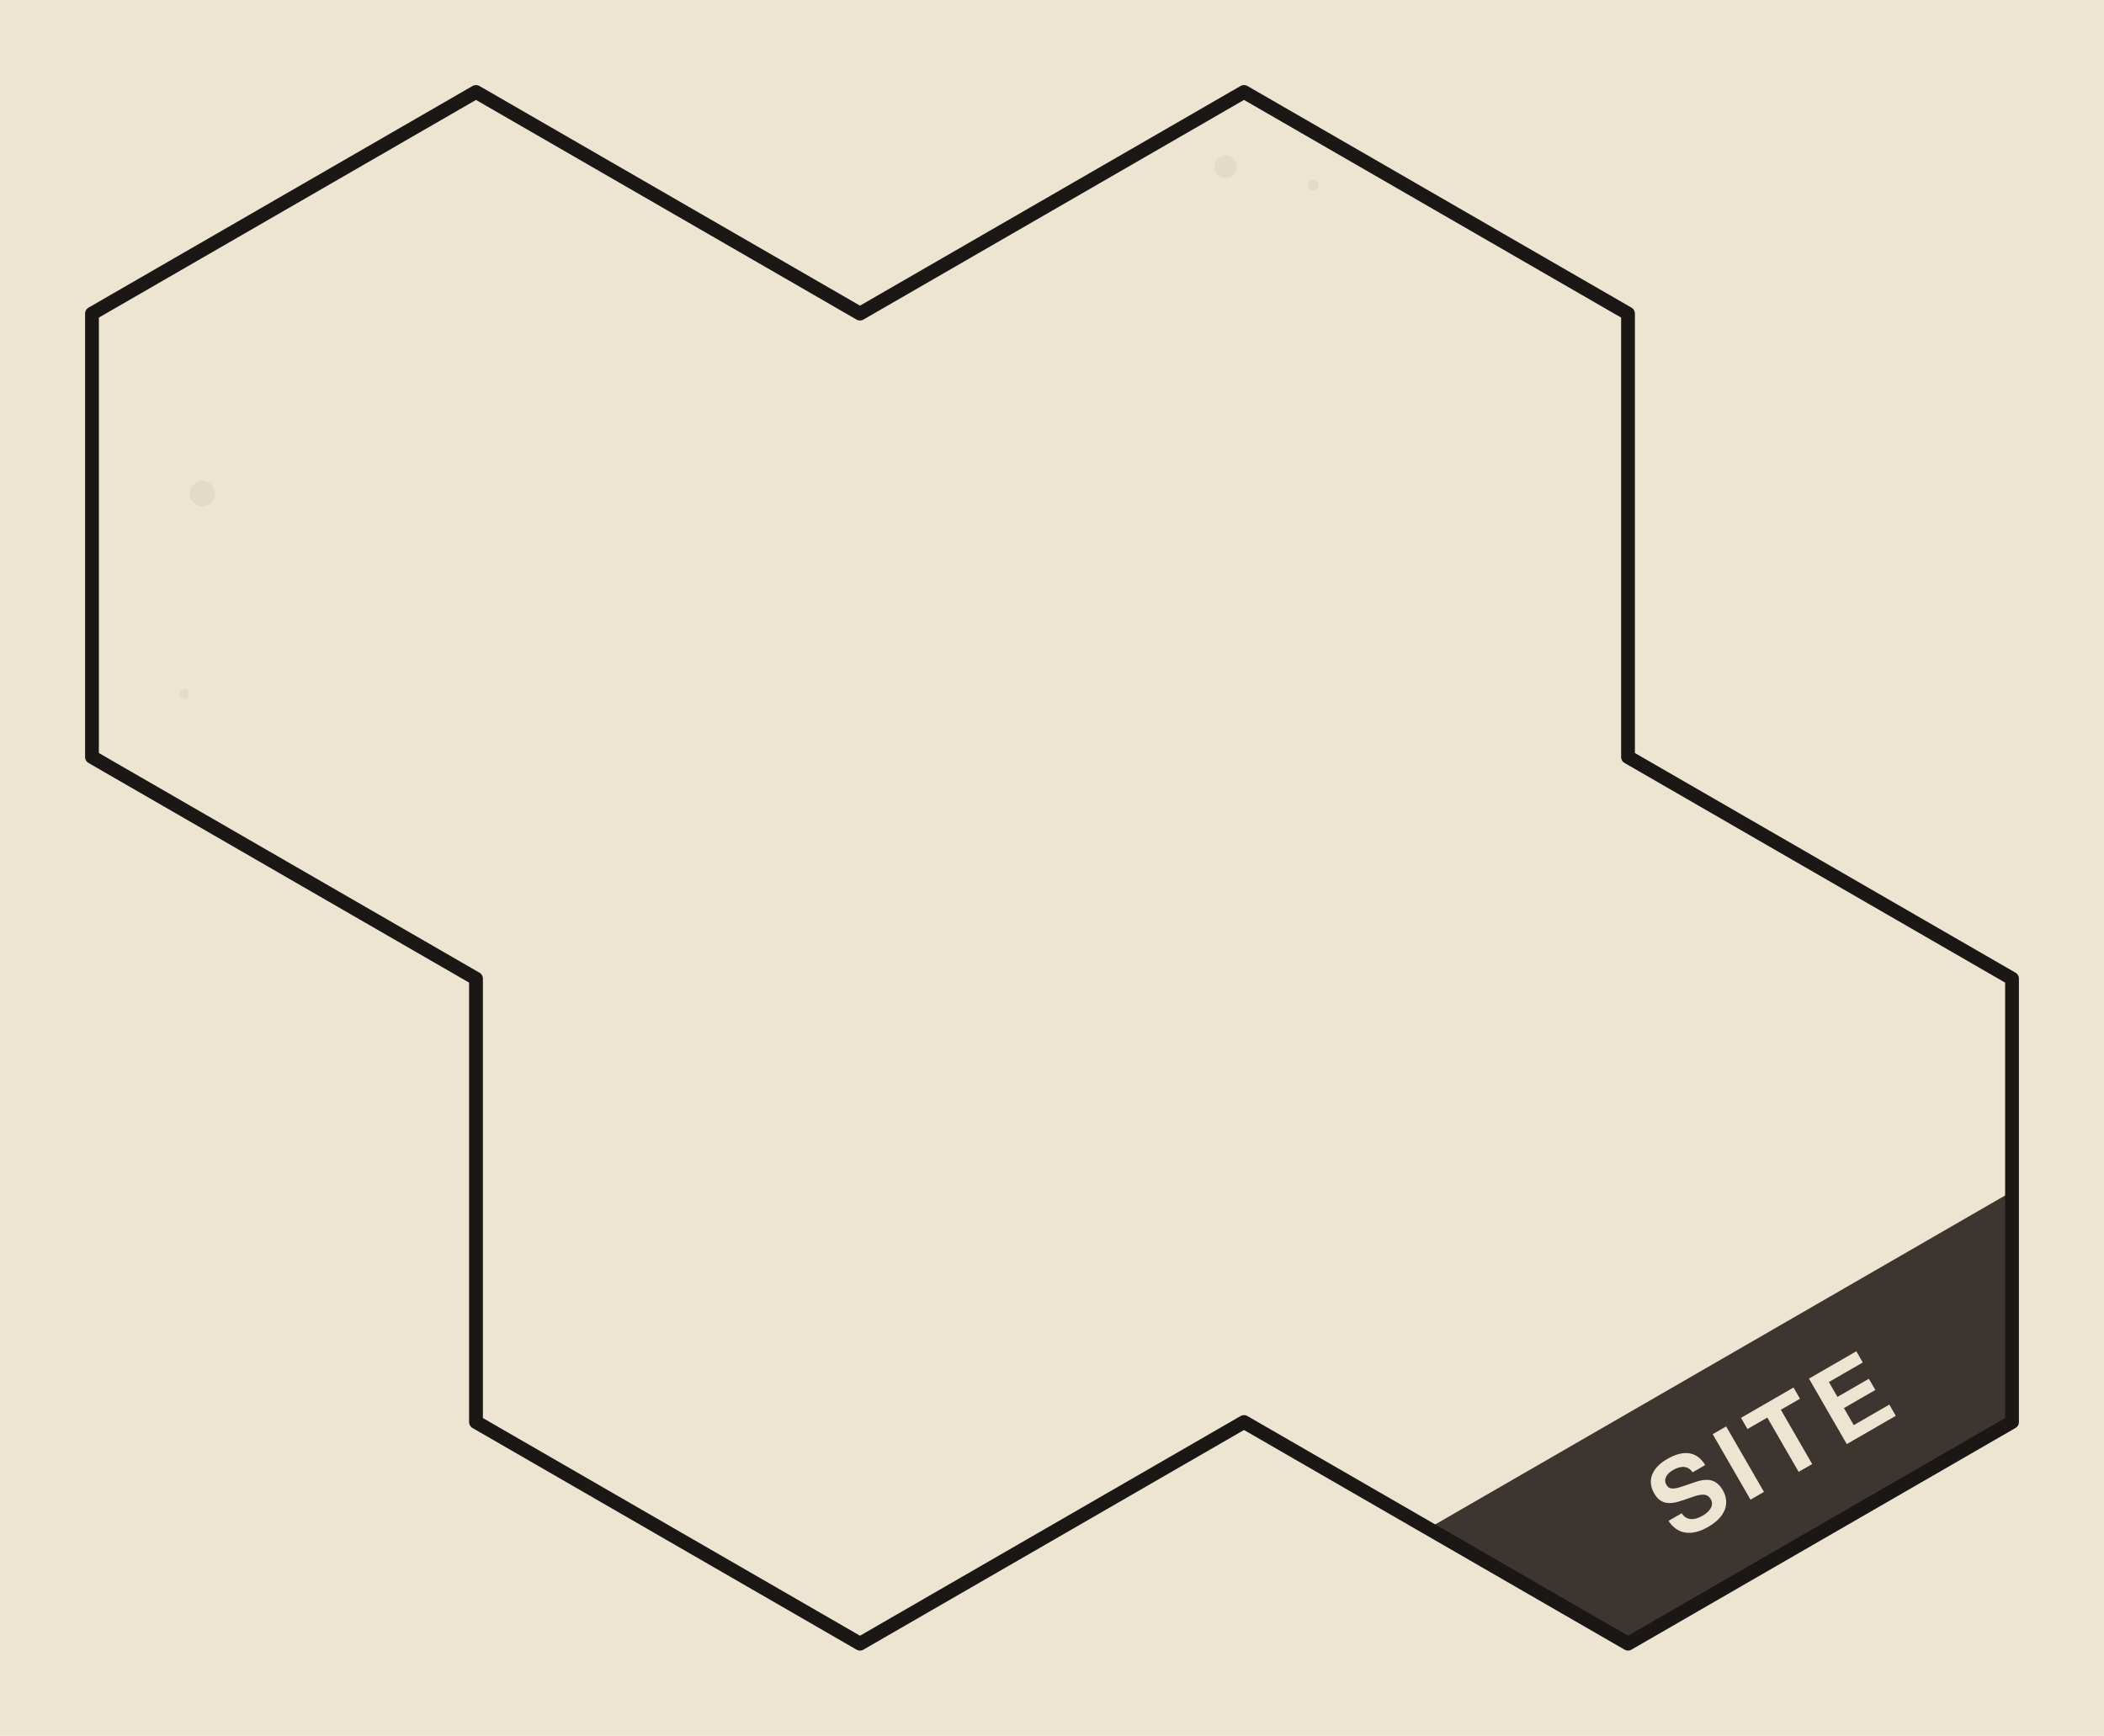
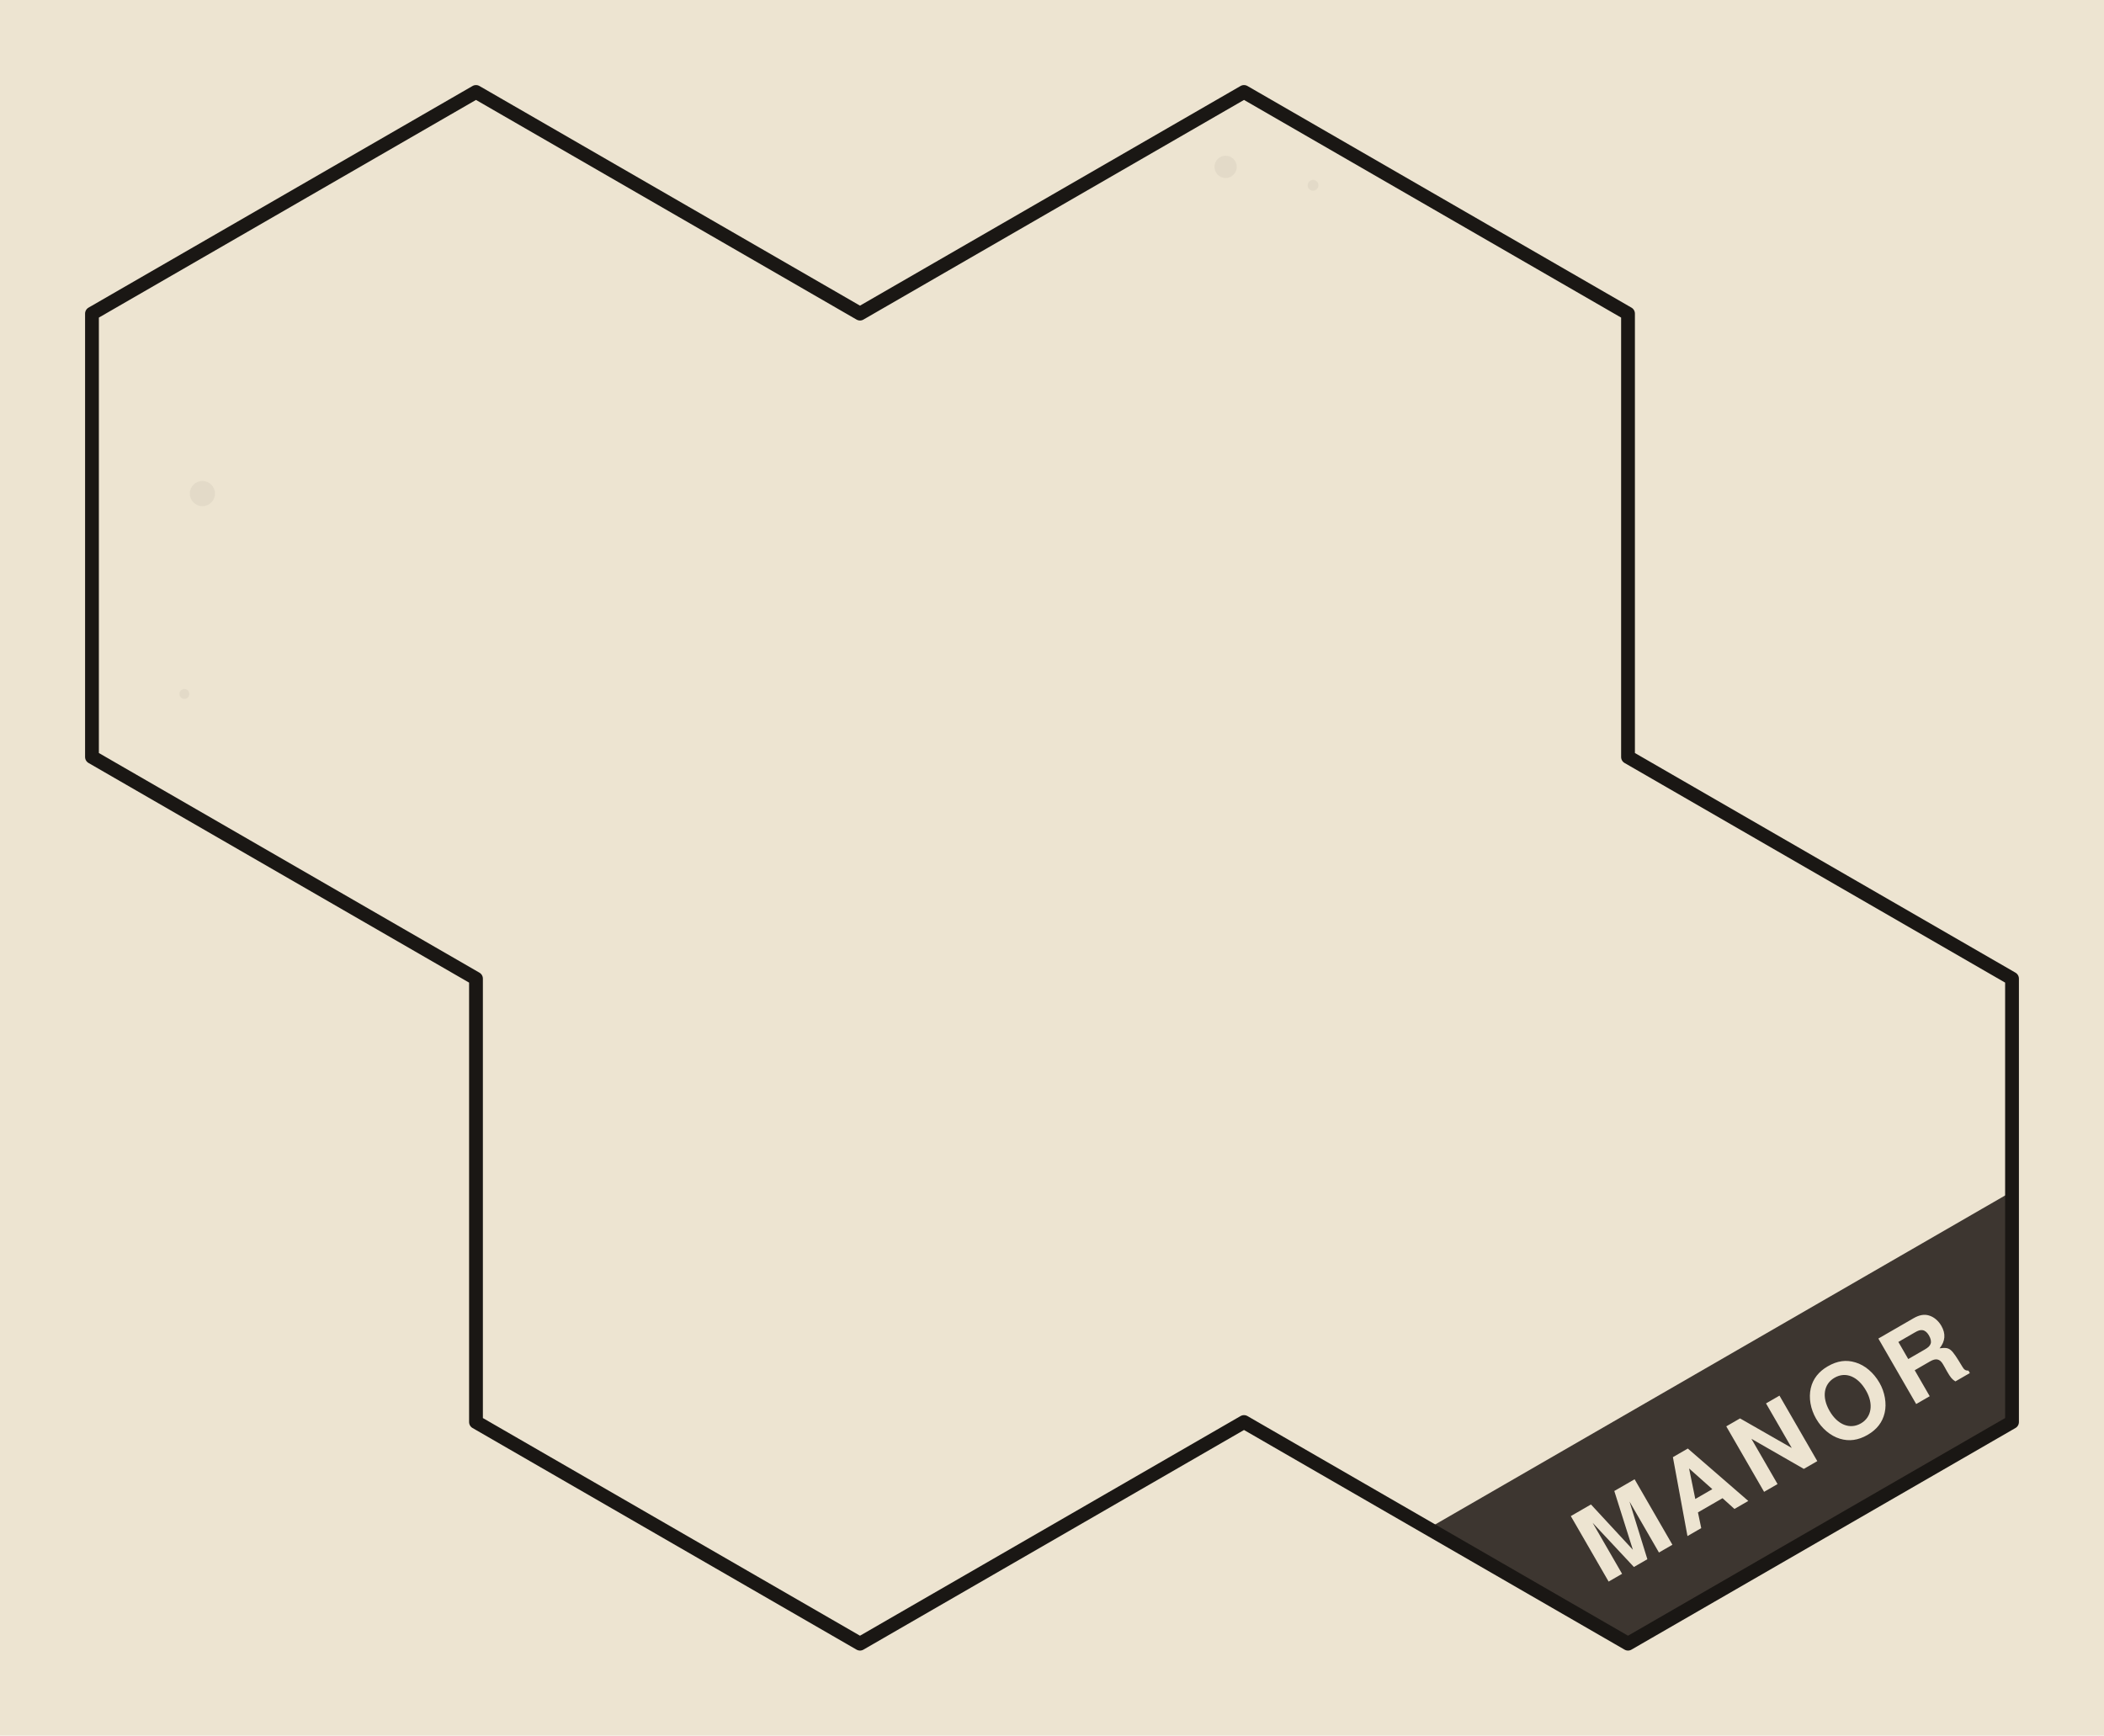
<svg xmlns="http://www.w3.org/2000/svg" viewBox="0 0 366 301.97" width="366" height="301.97" font-family="Georgia, 'Iowan Old Style', 'Times New Roman', serif">
  <defs>
    <clipPath id="cut-tile-manor-site">
      <path d="M 0,-77.13 L 66.8,-38.57 L 66.8,38.57 L 0,77.13 L -66.8,38.57 L -66.8,-38.57 Z" transform="translate(82.8 93.13)" />
      <path d="M 133.6,-77.13 L 200.4,-38.57 L 200.4,38.57 L 133.6,77.13 L 66.8,38.57 L 66.8,-38.57 Z" transform="translate(82.8 93.13)" />
      <path d="M 66.8,38.57 L 133.6,77.13 L 133.6,154.27 L 66.8,192.83 L 0,154.27 L 0,77.13 Z" transform="translate(82.8 93.13)" />
      <path d="M 200.4,38.57 L 267.2,77.13 L 267.2,154.27 L 200.4,192.83 L 133.6,154.27 L 133.6,77.13 Z" transform="translate(82.8 93.13)" />
    </clipPath>
  </defs>
  <g id="wash">
    <rect x="0" y="0" width="366" height="301.97" fill="#EDE4D1" />
    <g clip-path="url(#cut-tile-manor-site)">
    
  </g>
  </g>
  <g id="ink" fill="#1A1714">
    <g clip-path="url(#cut-tile-manor-site)">
      <path d="M 283.2,285.97 L 350,247.4 L 350,207.29 L 248.46,265.91 Z" fill="#3D3630" />
      <g transform="rotate(-30 307.92 251.64)">
-         <text x="307.92" y="257.96" font-size="18.04" text-anchor="middle" font-family="Helvetica, Arial, sans-serif" font-weight="bold" letter-spacing="1.6" fill="#EDE4D1">SITE</text>
+         <text x="307.92" y="257.96" font-size="18.04" text-anchor="middle" font-family="Helvetica, Arial, sans-serif" font-weight="bold" letter-spacing="1.6" fill="#EDE4D1">MANOR</text>
      </g>
    </g>
    <path d="M 0,-77.13 L 66.8,-38.57 L 133.6,-77.13 L 200.4,-38.57 L 200.4,38.57 L 267.2,77.13 L 267.2,154.27 L 200.4,192.83 L 133.6,154.27 L 66.8,192.83 L 0,154.27 L 0,77.13 L -66.8,38.57 L -66.8,-38.57 Z" transform="translate(82.8 93.13)" fill="none" stroke="#1A1714" stroke-width="2.4" stroke-linejoin="round" />
  </g>
  <g id="grime" clip-path="url(#cut-tile-manor-site)">
    <g fill="#1A1714" opacity="0.05">
      <circle cx="213.2" cy="29.03" r="1.94" />
      <circle cx="32.07" cy="120.73" r="0.86" />
      <circle cx="44.59" cy="200.88" r="0.85" />
      <circle cx="228.41" cy="32.24" r="0.94" />
      <circle cx="35.21" cy="85.87" r="2.19" />
    </g>
  </g>
</svg>
